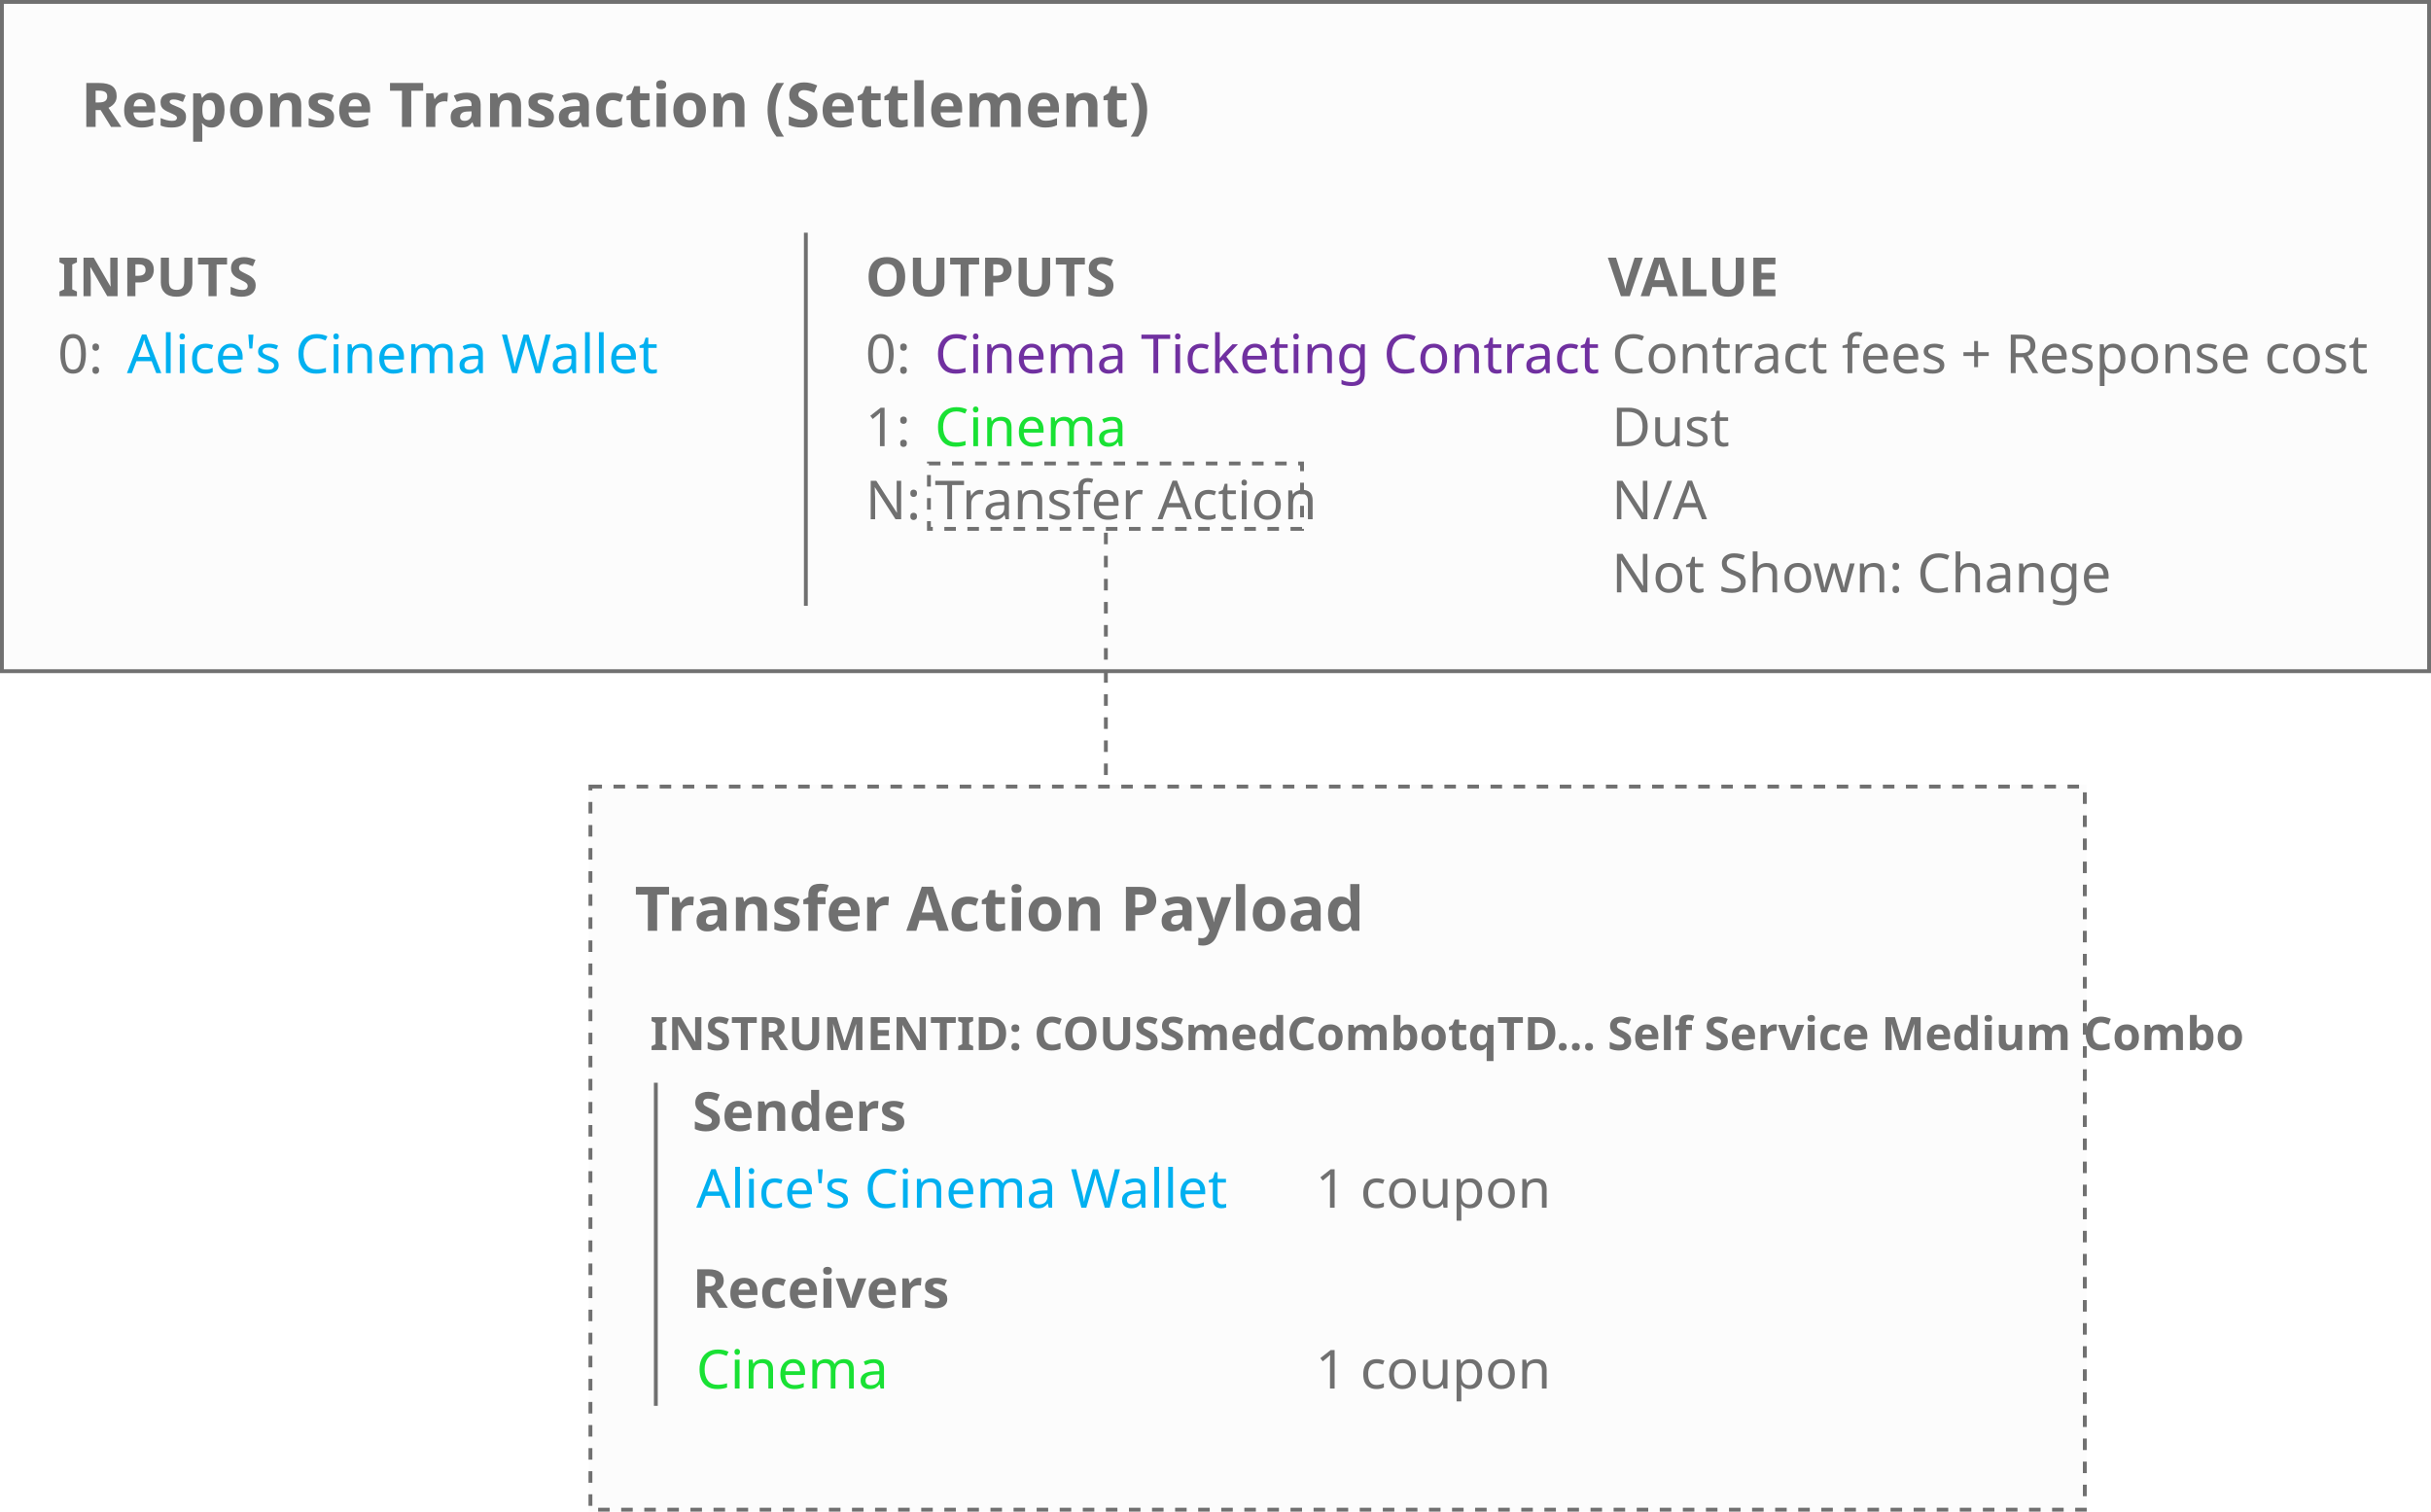
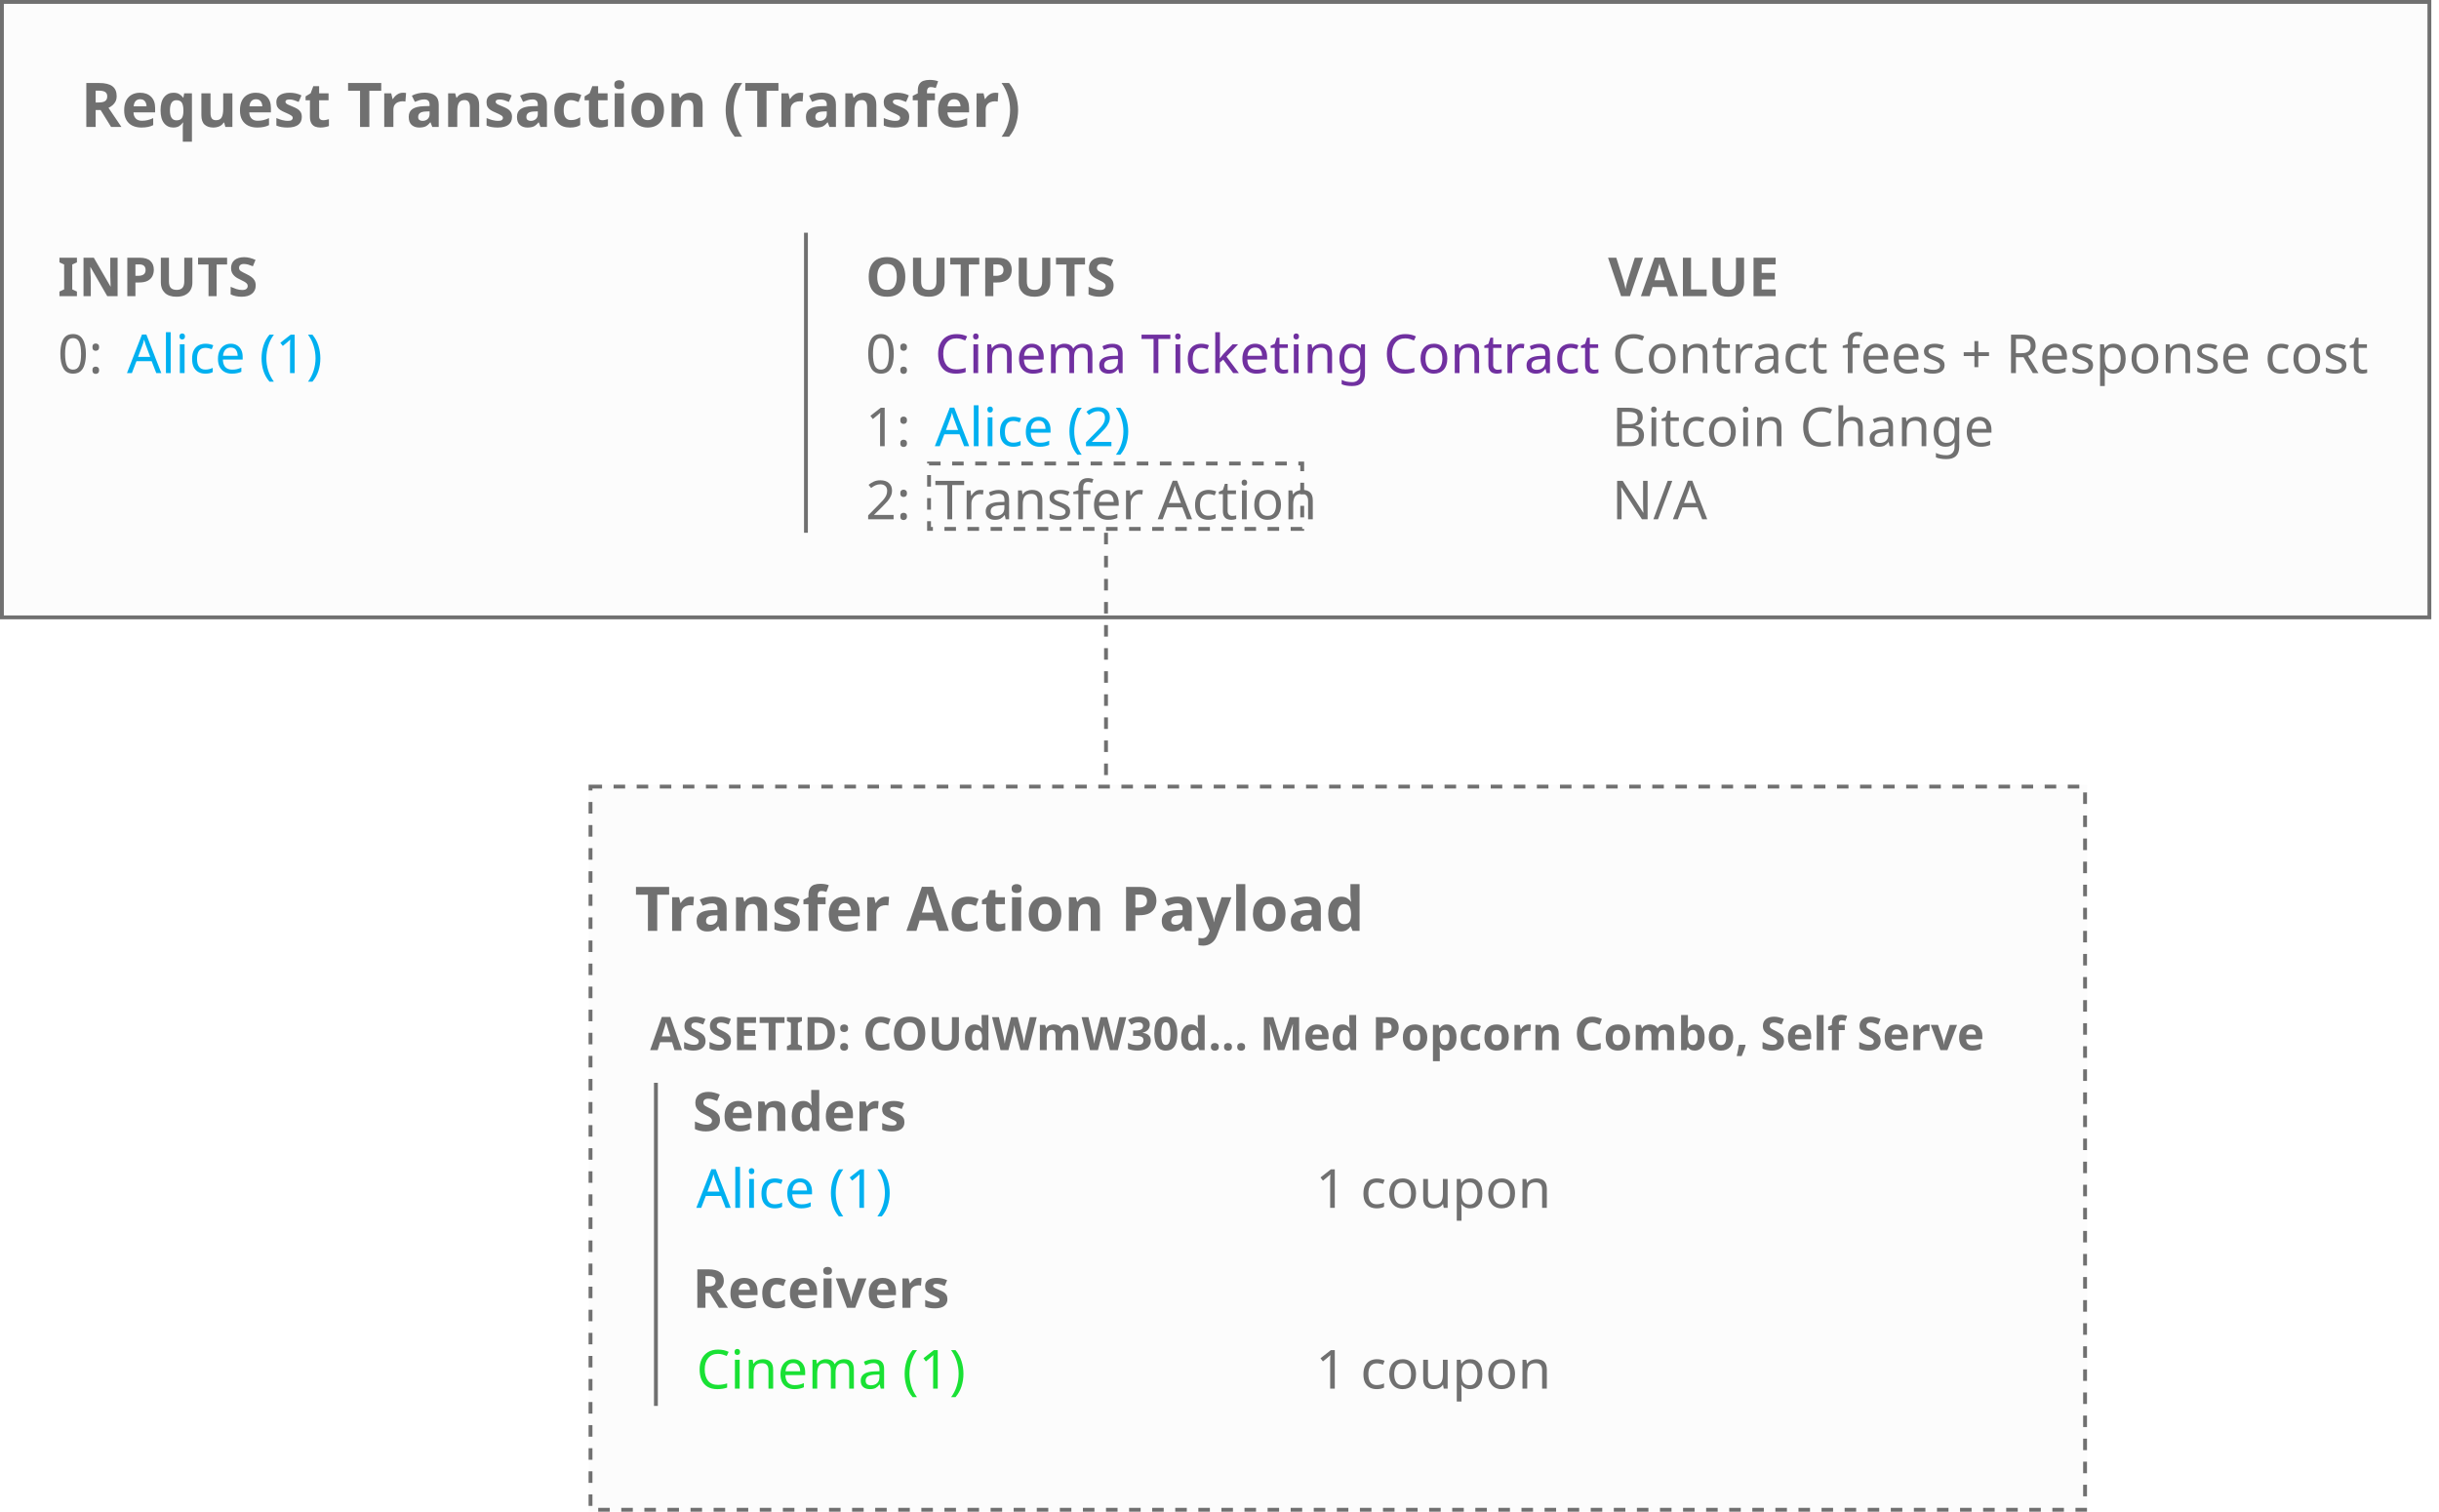
- <svg xmlns="http://www.w3.org/2000/svg" width="632" height="393" viewBox="0 0 632 393">
-   <g id="candy-bar-pre-paid-transfer-final" transform="translate(-6054 7607)">
-     <g id="Rectangle_216" data-name="Rectangle 216" transform="translate(6054 -7607)" fill="#fcfcfc" stroke="#707070" stroke-width="1">
-       <rect width="632" height="175" stroke="none" />
-       <rect x="0.5" y="0.5" width="631" height="174" fill="none" />
+ <svg xmlns="http://www.w3.org/2000/svg" width="634" height="393" viewBox="0 0 634 393">
+   <defs>
+     <clipPath id="clip-candy-bar-pre-paid-transfer-final-1">
+       <rect width="634" height="393" />
+     </clipPath>
+   </defs>
+   <g id="candy-bar-pre-paid-transfer-final-1" clip-path="url(#clip-candy-bar-pre-paid-transfer-final-1)">
+     <g id="candy-bar-pre-paid-transfer-final" transform="translate(-6054 7607)">
+       <g id="Rectangle_216" data-name="Rectangle 216" transform="translate(6054 -7607)" fill="#fcfcfc" stroke="#707070" stroke-width="1">
+         <rect width="632" height="161" stroke="none" />
+         <rect x="0.5" y="0.5" width="631" height="160" fill="none" />
+       </g>
+       <text id="Request_Transaction_Transfer_" data-name="Request Transaction (Transfer)" transform="translate(6075 -7574)" fill="#707070" font-size="16" font-family="SegoeUI-Semibold, Segoe UI" font-weight="600">
+         <tspan x="0" y="0">Request Transaction (Transfer)</tspan>
+       </text>
+       <line id="Line_283" data-name="Line 283" y2="78" transform="translate(6263.5 -7546.5)" fill="none" stroke="#707070" stroke-width="1" />
+       <text id="INPUTS" transform="translate(6069 -7545)" fill="#707070" font-size="14" font-family="SegoeUI-Bold, Segoe UI" font-weight="700">
+         <tspan x="0" y="15">INPUTS</tspan>
+       </text>
+       <text id="OUTPUTS_" data-name="OUTPUTS " transform="translate(6279 -7545)" fill="#707070" font-size="14" font-family="SegoeUI-Bold, Segoe UI" font-weight="700">
+         <tspan x="0" y="15">OUTPUTS </tspan>
+       </text>
+       <text id="_0:_" data-name="0: " transform="translate(6069 -7510)" fill="#707070" font-size="14" font-family="SegoeUI, Segoe UI">
+         <tspan x="0" y="0">0: </tspan>
+       </text>
+       <text id="VALUE" transform="translate(6472 -7545)" fill="#707070" font-size="14" font-family="SegoeUI-Bold, Segoe UI" font-weight="700">
+         <tspan x="0" y="15">VALUE</tspan>
+       </text>
+       <text id="_0:_2" data-name="0: " transform="translate(6279 -7510)" fill="#707070" font-size="14" font-family="SegoeUI, Segoe UI">
+         <tspan x="0" y="0">0: </tspan>
+       </text>
+       <text id="_1:" data-name="1:" transform="translate(6279 -7491)" fill="#707070" font-size="14" font-family="SegoeUI, Segoe UI">
+         <tspan x="0" y="0">1:</tspan>
+       </text>
+       <text id="Contract_fees_Response_cost" data-name="Contract fees + Response cost" transform="translate(6473 -7510)" fill="#707070" font-size="14" font-family="SegoeUI, Segoe UI">
+         <tspan x="0" y="0">Contract fees + Response cost</tspan>
+       </text>
+       <text id="Bitcoin_Change" data-name="Bitcoin Change" transform="translate(6473 -7491)" fill="#707070" font-size="14" font-family="SegoeUI, Segoe UI">
+         <tspan x="0" y="0">Bitcoin Change</tspan>
+       </text>
+       <text id="N_A" data-name="N/A" transform="translate(6473 -7472)" fill="#707070" font-size="14" font-family="SegoeUI, Segoe UI">
+         <tspan x="0" y="0">N/A</tspan>
+       </text>
+       <g id="Rectangle_217" data-name="Rectangle 217" transform="translate(6207 -7403)" fill="#fcfcfc" stroke="#707070" stroke-width="1" stroke-dasharray="3">
+         <rect width="389.499" height="189" stroke="none" />
+         <rect x="0.5" y="0.5" width="388.499" height="188" fill="none" />
+       </g>
+       <line id="Line_284" data-name="Line 284" y2="66" transform="translate(6341.5 -7468.5)" fill="none" stroke="#707070" stroke-width="1" stroke-dasharray="3" />
+       <g id="Rectangle_218" data-name="Rectangle 218" transform="translate(6295 -7487)" fill="none" stroke="#707070" stroke-width="1" stroke-dasharray="3">
+         <rect width="98" height="18" stroke="none" />
+         <rect x="0.5" y="0.5" width="97" height="17" fill="none" />
+       </g>
+       <text id="_2:_" data-name="2: " transform="translate(6279 -7472)" fill="#707070" font-size="14" font-family="SegoeUI, Segoe UI">
+         <tspan x="0" y="0">2: </tspan>
+       </text>
+       <text id="Transfer_Action" data-name="Transfer Action" transform="translate(6297 -7472)" fill="#707070" font-size="14" font-family="SegoeUI, Segoe UI">
+         <tspan x="0" y="0">Transfer Action</tspan>
+       </text>
+       <text id="Transfer_Action_Payload" data-name="Transfer Action Payload" transform="translate(6219 -7365)" fill="#707070" font-size="16" font-family="SegoeUI-Semibold, Segoe UI" font-weight="600">
+         <tspan x="0" y="0">Transfer Action Payload</tspan>
+       </text>
+       <text id="Senders" transform="translate(6234 -7313)" fill="#707070" font-size="14" font-family="SegoeUI-Bold, Segoe UI" font-weight="700">
+         <tspan x="0" y="0">Senders</tspan>
+       </text>
+       <text id="Receivers" transform="translate(6234 -7282)" fill="#707070" font-size="14" font-family="SegoeUI-Bold, Segoe UI" font-weight="700">
+         <tspan x="0" y="15">Receivers</tspan>
+       </text>
+       <text id="ASSETID:_COUdWmW30d_Med_Popcorn_Combo_Self_Serve" data-name="ASSETID: COUdWmW30d… Med Popcorn Combo, Self Serve" transform="translate(6223 -7347)" fill="#707070" font-size="12" font-family="SegoeUI-Bold, Segoe UI" font-weight="700">
+         <tspan x="0" y="13">ASSETID: COUdWmW30d… Med Popcorn Combo, Self Serve</tspan>
+       </text>
+       <line id="Line_285" data-name="Line 285" y2="84" transform="translate(6224.5 -7325.5)" fill="none" stroke="#707070" stroke-width="1" />
+       <text id="Alice_1_" data-name="Alice (1)" transform="translate(6087 -7510)" fill="#00b0f0" font-size="14" font-family="SegoeUI, Segoe UI">
+         <tspan x="0" y="0">Alice (1)</tspan>
+       </text>
+       <text id="Cinema_Ticketing_Contract" data-name="Cinema Ticketing Contract" transform="translate(6297 -7510)" fill="#7030a0" font-size="14" font-family="SegoeUI, Segoe UI">
+         <tspan x="0" y="0">Cinema Ticketing Contract</tspan>
+       </text>
+       <text id="Alice_2_" data-name="Alice (2)" transform="translate(6297 -7491)" fill="#00b0f0" font-size="14" font-family="SegoeUI, Segoe UI">
+         <tspan x="0" y="0">Alice (2)</tspan>
+       </text>
+       <text id="Alice_1_2" data-name="Alice (1)" transform="translate(6235 -7293)" fill="#00b0f0" font-size="14" font-family="SegoeUI, Segoe UI">
+         <tspan x="0" y="0">Alice (1)</tspan>
+       </text>
+       <text id="Cinema_1_" data-name="Cinema (1)" transform="translate(6235 -7246)" fill="#19e134" font-size="14" font-family="SegoeUI, Segoe UI">
+         <tspan x="0" y="0">Cinema (1)</tspan>
+       </text>
+       <text id="_1_coupon" data-name="1 coupon" transform="translate(6396 -7246)" fill="#707070" font-size="14" font-family="SegoeUI, Segoe UI">
+         <tspan x="0" y="0">1 coupon</tspan>
+       </text>
+       <text id="_1_coupon-2" data-name="1 coupon" transform="translate(6396 -7293)" fill="#707070" font-size="14" font-family="SegoeUI, Segoe UI">
+         <tspan x="0" y="0">1 coupon</tspan>
+       </text>
    </g>
-     <text id="Response_Transaction_Settlement_" data-name="Response Transaction (Settlement)" transform="translate(6075 -7574)" fill="#707070" font-size="16" font-family="SegoeUI-Semibold, Segoe UI" font-weight="600">
-       <tspan x="0" y="0">Response Transaction (Settlement)</tspan>
-     </text>
-     <line id="Line_283" data-name="Line 283" y2="97" transform="translate(6263.5 -7546.5)" fill="none" stroke="#707070" stroke-width="1" />
-     <text id="INPUTS" transform="translate(6069 -7545)" fill="#707070" font-size="14" font-family="SegoeUI-Bold, Segoe UI" font-weight="700">
-       <tspan x="0" y="15">INPUTS</tspan>
-     </text>
-     <text id="OUTPUTS_" data-name="OUTPUTS " transform="translate(6279 -7545)" fill="#707070" font-size="14" font-family="SegoeUI-Bold, Segoe UI" font-weight="700">
-       <tspan x="0" y="15">OUTPUTS </tspan>
-     </text>
-     <text id="_0:_" data-name="0: " transform="translate(6069 -7510)" fill="#707070" font-size="14" font-family="SegoeUI, Segoe UI">
-       <tspan x="0" y="0">0: </tspan>
-     </text>
-     <text id="VALUE" transform="translate(6472 -7545)" fill="#707070" font-size="14" font-family="SegoeUI-Bold, Segoe UI" font-weight="700">
-       <tspan x="0" y="15">VALUE</tspan>
-     </text>
-     <text id="_0:_2" data-name="0: " transform="translate(6279 -7510)" fill="#707070" font-size="14" font-family="SegoeUI, Segoe UI">
-       <tspan x="0" y="0">0: </tspan>
-     </text>
-     <text id="_1:_" data-name="1: " transform="translate(6279 -7491)" fill="#707070" font-size="14" font-family="SegoeUI, Segoe UI">
-       <tspan x="0" y="0">1: </tspan>
-     </text>
-     <text id="Contract_fees_Response_cost" data-name="Contract fees + Response cost" transform="translate(6473 -7510)" fill="#707070" font-size="14" font-family="SegoeUI, Segoe UI">
-       <tspan x="0" y="0">Contract fees + Response cost</tspan>
-     </text>
-     <text id="Dust" transform="translate(6473 -7491)" fill="#707070" font-size="14" font-family="SegoeUI, Segoe UI">
-       <tspan x="0" y="0">Dust</tspan>
-     </text>
-     <text id="N_A" data-name="N/A" transform="translate(6473 -7472)" fill="#707070" font-size="14" font-family="SegoeUI, Segoe UI">
-       <tspan x="0" y="0">N/A</tspan>
-     </text>
-     <g id="Rectangle_217" data-name="Rectangle 217" transform="translate(6207 -7403)" fill="#fcfcfc" stroke="#707070" stroke-width="1" stroke-dasharray="3">
-       <rect width="389.499" height="189" stroke="none" />
-       <rect x="0.5" y="0.5" width="388.499" height="188" fill="none" />
-     </g>
-     <line id="Line_284" data-name="Line 284" y2="66" transform="translate(6341.5 -7468.5)" fill="none" stroke="#707070" stroke-width="1" stroke-dasharray="3" />
-     <g id="Rectangle_218" data-name="Rectangle 218" transform="translate(6295 -7487)" fill="none" stroke="#707070" stroke-width="1" stroke-dasharray="3">
-       <rect width="98" height="18" stroke="none" />
-       <rect x="0.5" y="0.5" width="97" height="17" fill="none" />
-     </g>
-     <text id="N:_" data-name="N: " transform="translate(6279 -7472)" fill="#707070" font-size="14" font-family="SegoeUI, Segoe UI">
-       <tspan x="0" y="0">N: </tspan>
-     </text>
-     <text id="Transfer_Action" data-name="Transfer Action" transform="translate(6297 -7472)" fill="#707070" font-size="14" font-family="SegoeUI, Segoe UI">
-       <tspan x="0" y="0">Transfer Action</tspan>
-     </text>
-     <text id="Transfer_Action_Payload" data-name="Transfer Action Payload" transform="translate(6219 -7365)" fill="#707070" font-size="16" font-family="SegoeUI-Semibold, Segoe UI" font-weight="600">
-       <tspan x="0" y="0">Transfer Action Payload</tspan>
-     </text>
-     <text id="Senders" transform="translate(6234 -7313)" fill="#707070" font-size="14" font-family="SegoeUI-Bold, Segoe UI" font-weight="700">
-       <tspan x="0" y="0">Senders</tspan>
-     </text>
-     <text id="Receivers" transform="translate(6234 -7282)" fill="#707070" font-size="14" font-family="SegoeUI-Bold, Segoe UI" font-weight="700">
-       <tspan x="0" y="15">Receivers</tspan>
-     </text>
-     <text id="INSTRUMENTID:_COUSSmedCombotqTD_Self_Service_Medium_Combo" data-name="INSTRUMENTID: COUSSmedCombotqTD… Self Service Medium Combo" transform="translate(6223 -7347)" fill="#707070" font-size="12" font-family="SegoeUI-Bold, Segoe UI" font-weight="700">
-       <tspan x="0" y="13">INSTRUMENTID: COUSSmedCombotqTD… Self Service Medium Combo</tspan>
-     </text>
-     <line id="Line_285" data-name="Line 285" y2="84" transform="translate(6224.5 -7325.5)" fill="none" stroke="#707070" stroke-width="1" />
-     <text id="Alice_s_Cinema_Wallet" data-name="Alice's Cinema Wallet" transform="translate(6087 -7510)" fill="#00b0f0" font-size="14" font-family="SegoeUI, Segoe UI">
-       <tspan x="0" y="0">Alice's Cinema Wallet</tspan>
-     </text>
-     <text id="Cinema_Ticketing_Contract" data-name="Cinema Ticketing Contract" transform="translate(6297 -7510)" fill="#7030a0" font-size="14" font-family="SegoeUI, Segoe UI">
-       <tspan x="0" y="0">Cinema Ticketing Contract</tspan>
-     </text>
-     <text id="Cinema" transform="translate(6297 -7491)" fill="#19e134" font-size="14" font-family="SegoeUI, Segoe UI">
-       <tspan x="0" y="0">Cinema</tspan>
-     </text>
-     <text id="Alice_s_Cinema_Wallet-2" data-name="Alice's Cinema Wallet" transform="translate(6235 -7293)" fill="#00b0f0" font-size="14" font-family="SegoeUI, Segoe UI">
-       <tspan x="0" y="0">Alice's Cinema Wallet</tspan>
-     </text>
-     <text id="Cinema-2" data-name="Cinema" transform="translate(6235 -7246)" fill="#19e134" font-size="14" font-family="SegoeUI, Segoe UI">
-       <tspan x="0" y="0">Cinema</tspan>
-     </text>
-     <text id="Not_Shown:_Change" data-name="Not Shown: Change" transform="translate(6473 -7453)" fill="#707070" font-size="14" font-family="SegoeUI, Segoe UI">
-       <tspan x="0" y="0">Not Shown: Change</tspan>
-     </text>
-     <text id="_1_coupon" data-name="1 coupon" transform="translate(6396 -7246)" fill="#707070" font-size="14" font-family="SegoeUI, Segoe UI">
-       <tspan x="0" y="0">1 coupon</tspan>
-     </text>
-     <text id="_1_coupon-2" data-name="1 coupon" transform="translate(6396 -7293)" fill="#707070" font-size="14" font-family="SegoeUI, Segoe UI">
-       <tspan x="0" y="0">1 coupon</tspan>
-     </text>
  </g>
</svg>
